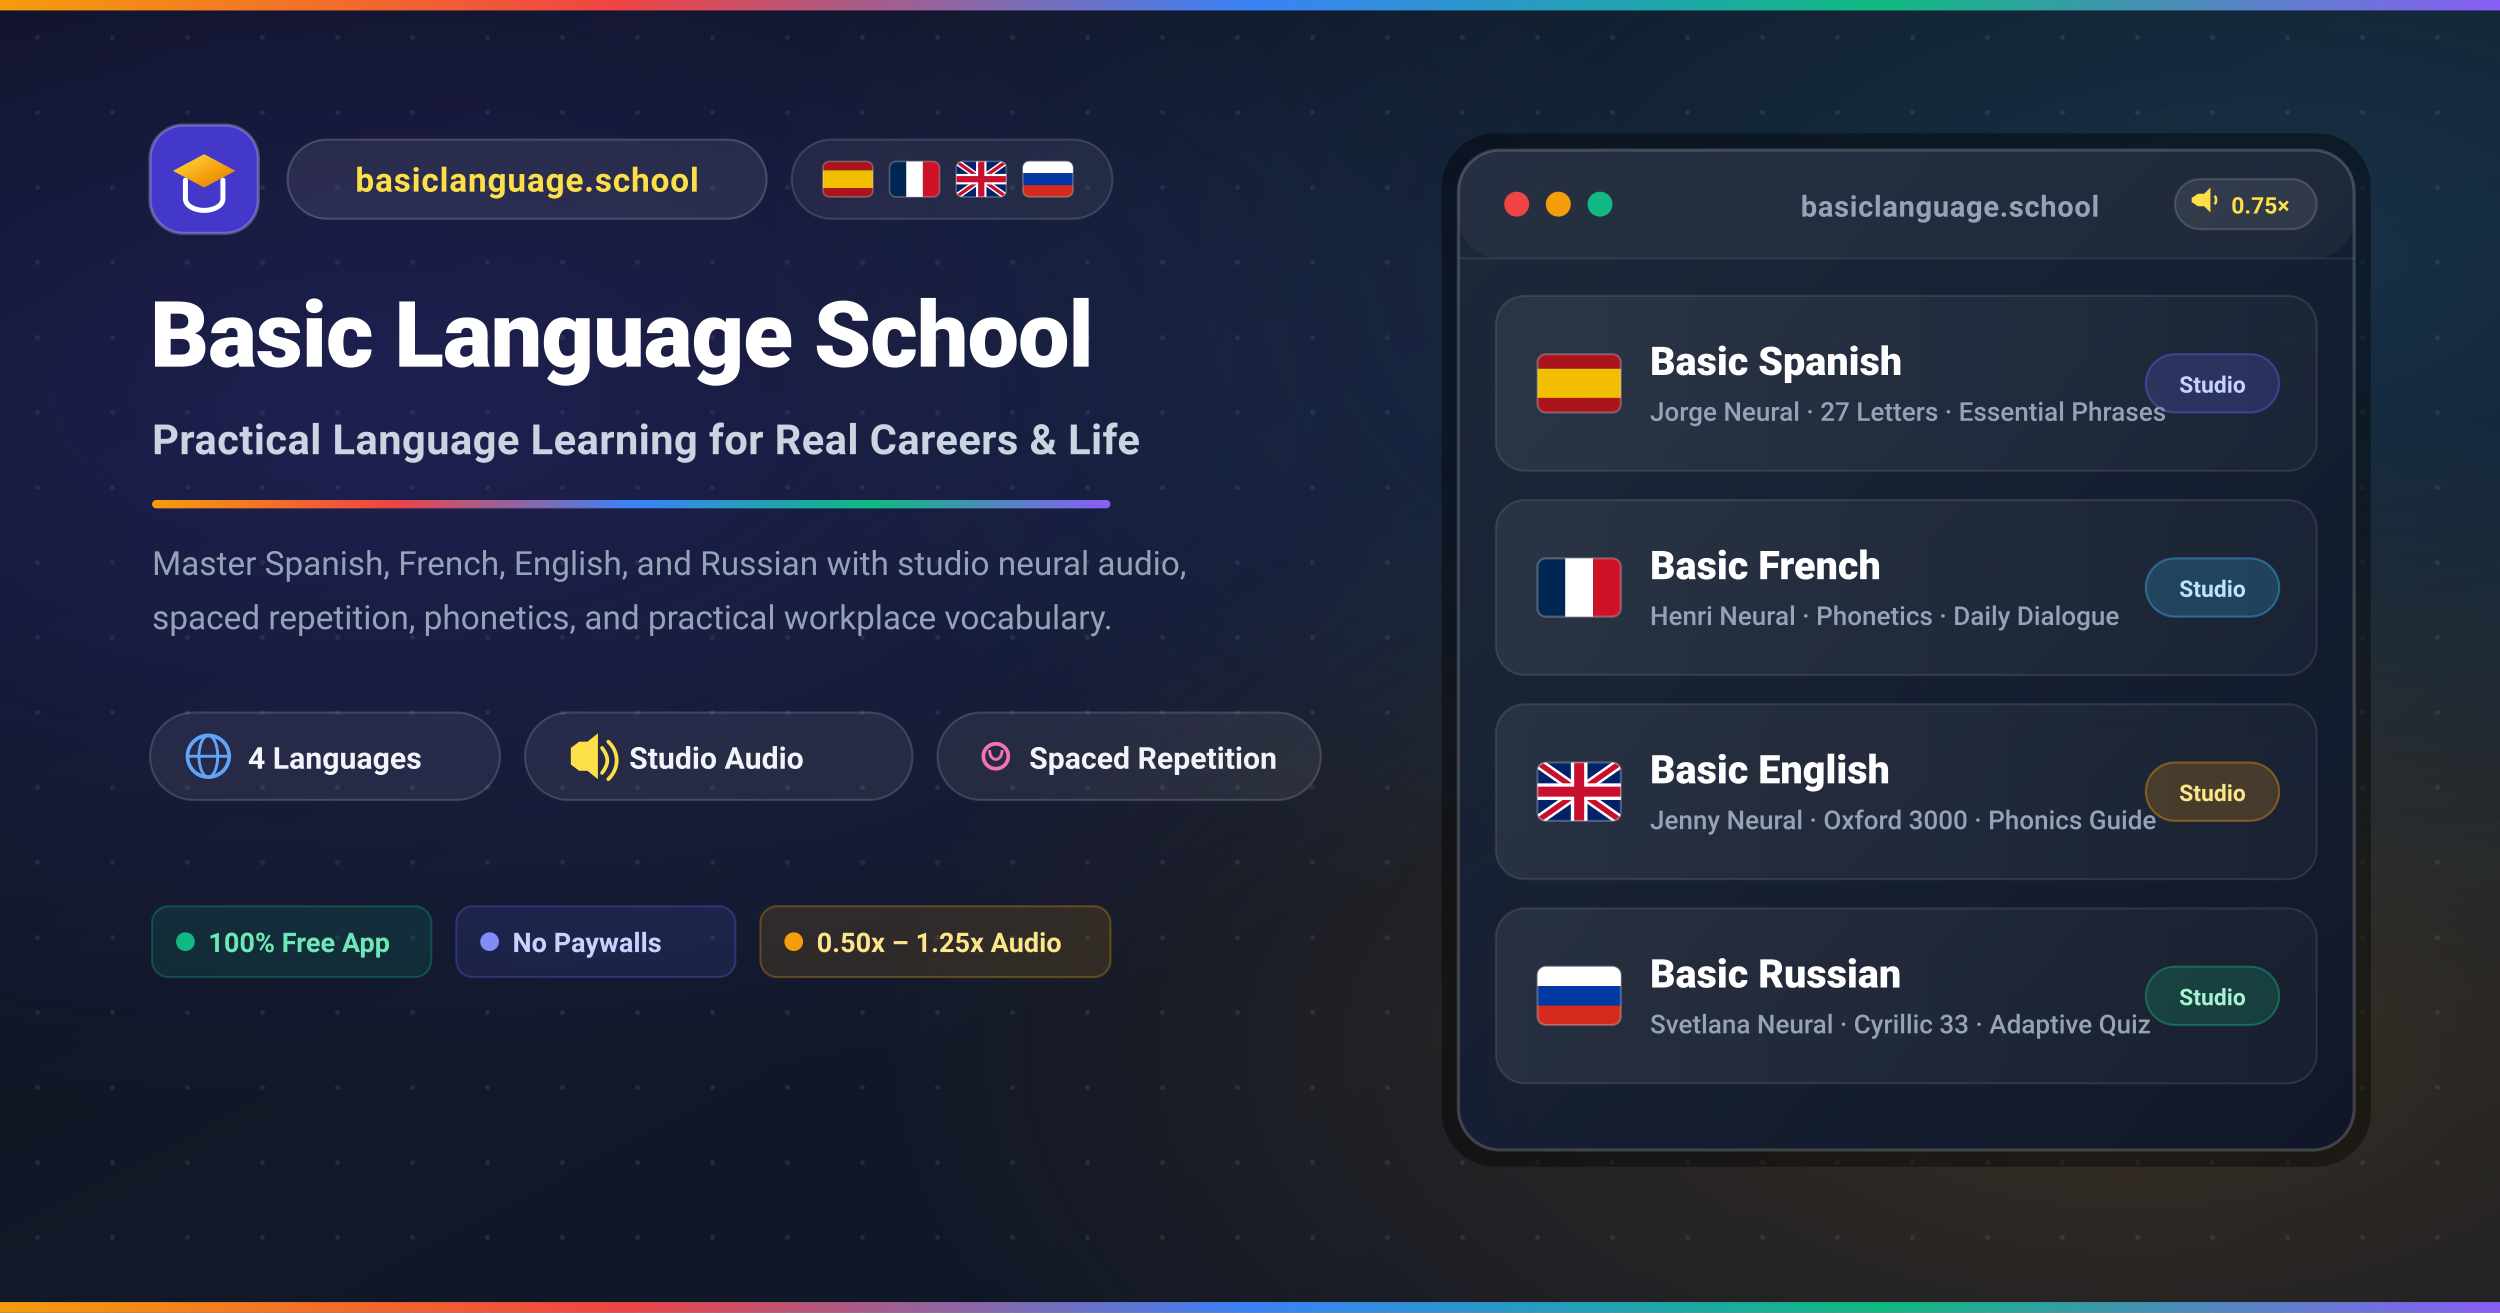
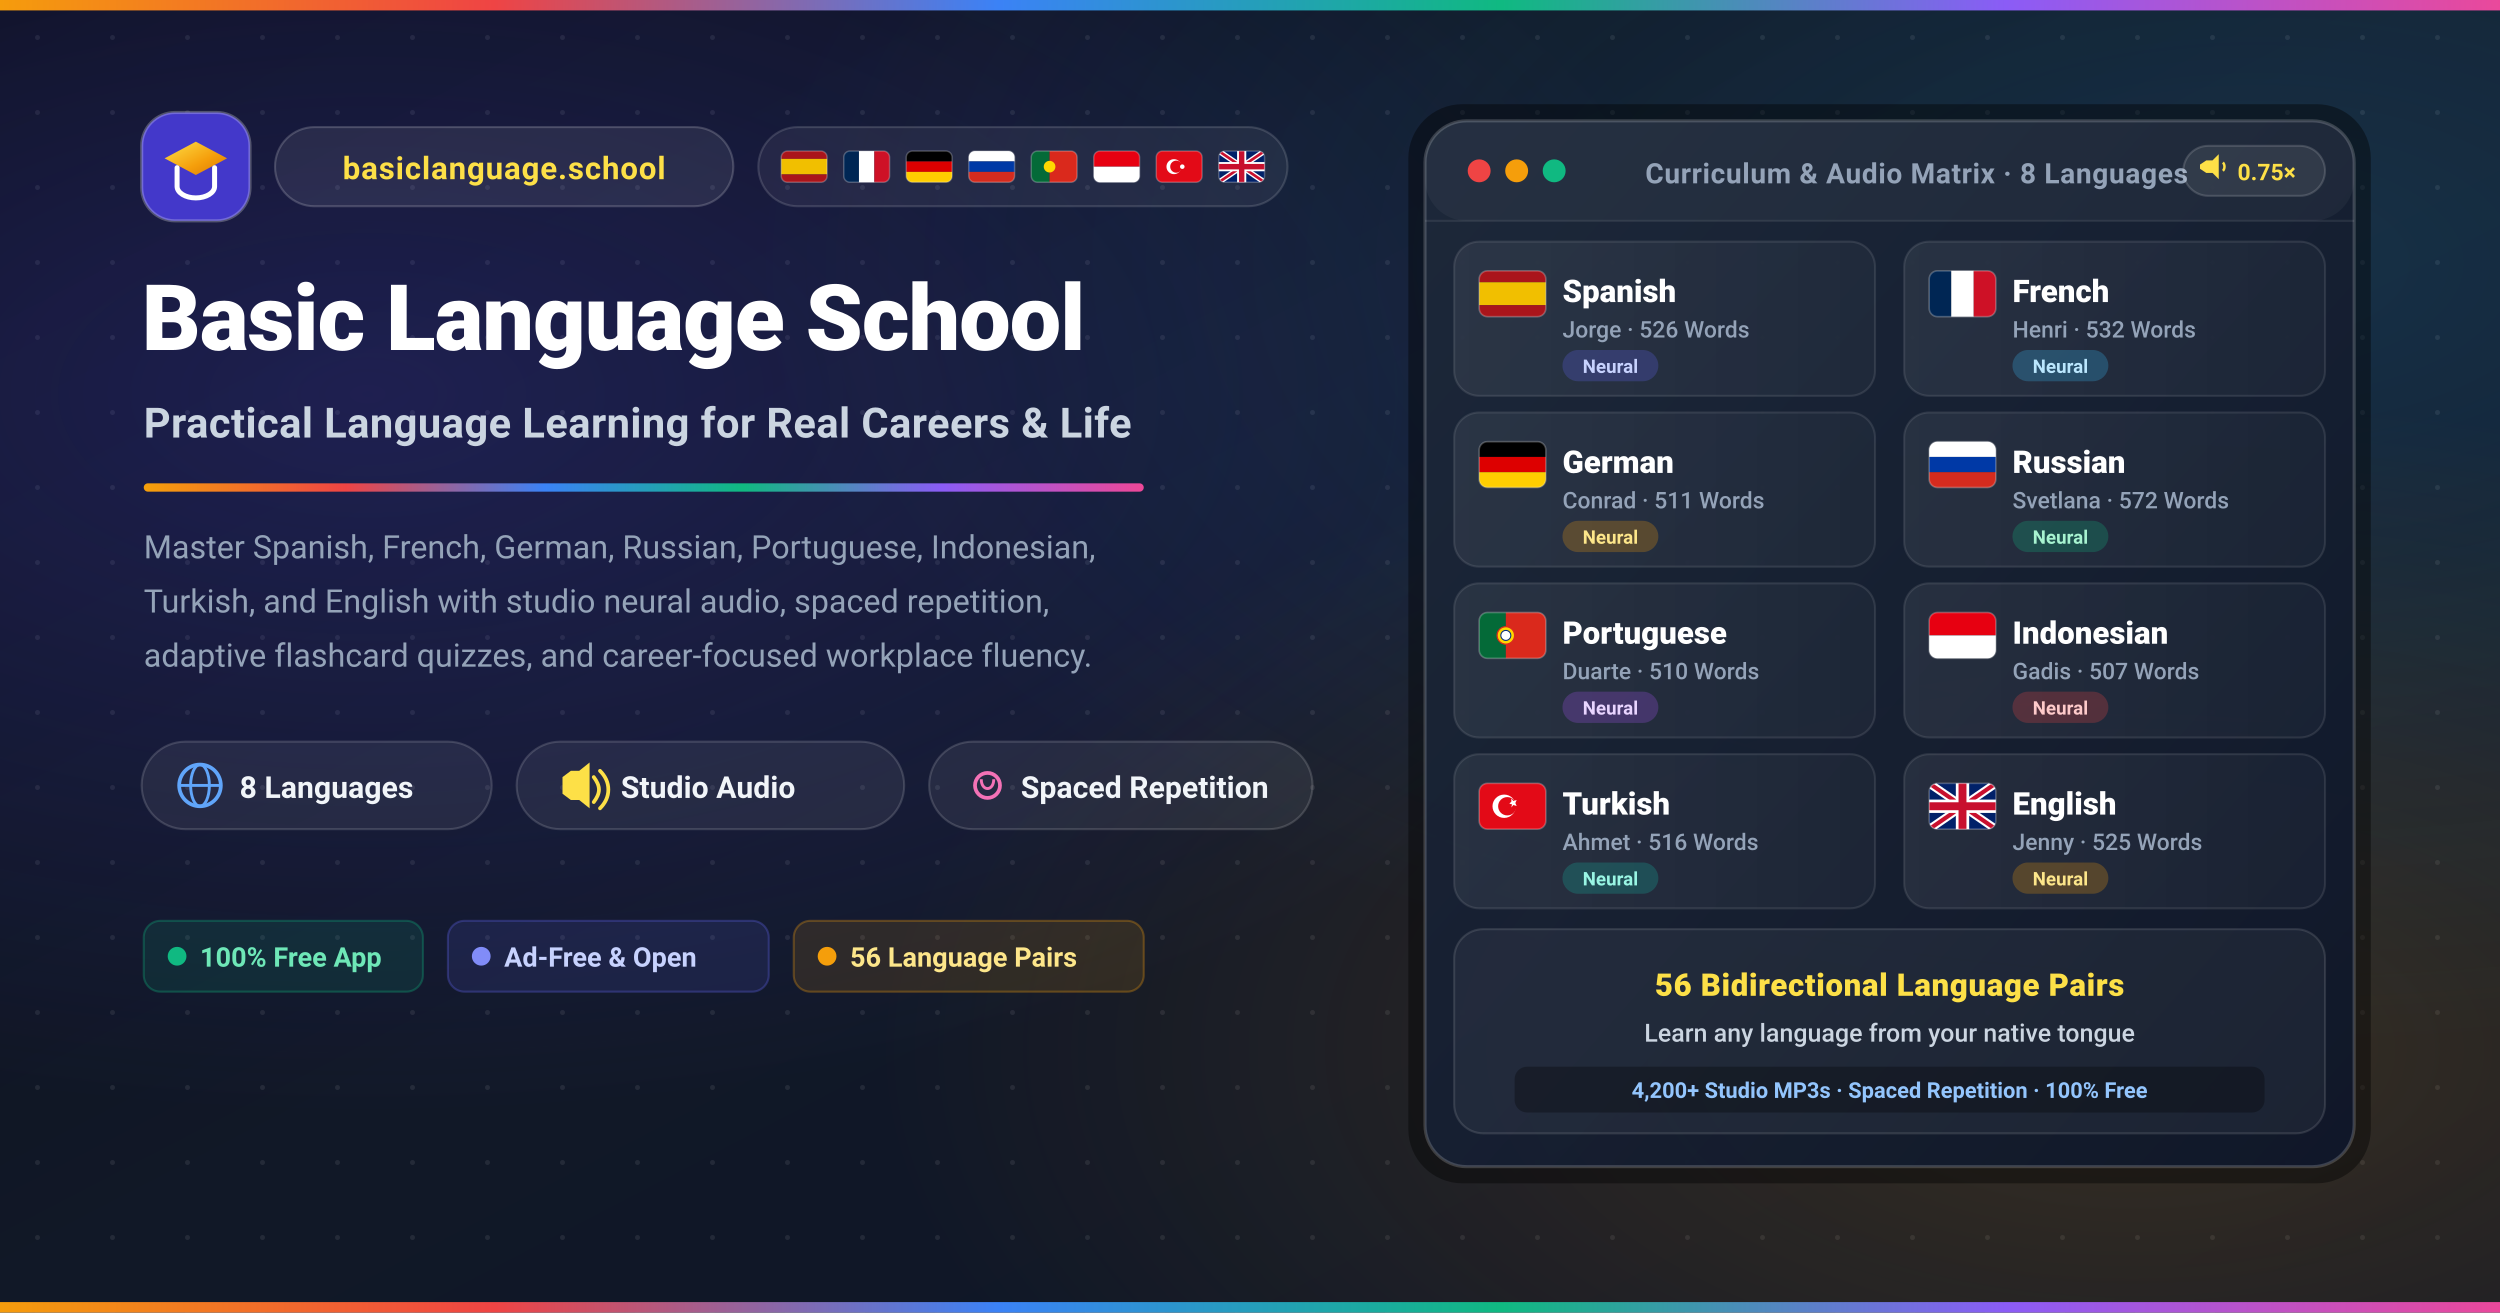
<svg xmlns="http://www.w3.org/2000/svg" width="1200" height="630" viewBox="0 0 1200 630">
  <defs>
    <linearGradient id="bgGrad" x1="0%" y1="0%" x2="100%" y2="100%">
      <stop offset="0%" style="stop-color:#0b0f19" />
      <stop offset="50%" style="stop-color:#111827" />
      <stop offset="100%" style="stop-color:#0d1527" />
    </linearGradient>
    <radialGradient id="indigoAmbient" cx="15%" cy="30%" r="55%">
      <stop offset="0%" style="stop-color:#4f46e5;stop-opacity:0.25" />
      <stop offset="100%" style="stop-color:#4f46e5;stop-opacity:0" />
    </radialGradient>
    <radialGradient id="amberAmbient" cx="85%" cy="80%" r="50%">
      <stop offset="0%" style="stop-color:#f59e0b;stop-opacity:0.18" />
      <stop offset="100%" style="stop-color:#f59e0b;stop-opacity:0" />
    </radialGradient>
    <radialGradient id="blueCardAmbient" cx="90%" cy="20%" r="60%">
      <stop offset="0%" style="stop-color:#38bdf8;stop-opacity:0.15" />
      <stop offset="100%" style="stop-color:#38bdf8;stop-opacity:0" />
    </radialGradient>
    <linearGradient id="spectrum" x1="0%" y1="0%" x2="100%" y2="0%">
      <stop offset="0%" style="stop-color:#f59e0b" />
-       <stop offset="25%" style="stop-color:#ef4444" />
-       <stop offset="50%" style="stop-color:#3b82f6" />
-       <stop offset="75%" style="stop-color:#10b981" />
-       <stop offset="100%" style="stop-color:#8b5cf6" />
+       <stop offset="20%" style="stop-color:#ef4444" />
+       <stop offset="40%" style="stop-color:#3b82f6" />
+       <stop offset="60%" style="stop-color:#10b981" />
+       <stop offset="80%" style="stop-color:#8b5cf6" />
+       <stop offset="100%" style="stop-color:#ec4899" />
    </linearGradient>
    <linearGradient id="goldGrad" x1="0%" y1="0%" x2="100%" y2="100%">
      <stop offset="0%" style="stop-color:#fde047" />
      <stop offset="60%" style="stop-color:#f59e0b" />
      <stop offset="100%" style="stop-color:#d97706" />
    </linearGradient>
    <linearGradient id="glassWindow" x1="0%" y1="0%" x2="100%" y2="100%">
      <stop offset="0%" style="stop-color:#1e293b;stop-opacity:0.92" />
      <stop offset="100%" style="stop-color:#0f172a;stop-opacity:0.94" />
    </linearGradient>
    <linearGradient id="rowGlass" x1="0%" y1="0%" x2="100%" y2="0%">
      <stop offset="0%" style="stop-color:#ffffff;stop-opacity:0.07" />
      <stop offset="100%" style="stop-color:#ffffff;stop-opacity:0.03" />
    </linearGradient>
    <pattern id="dotGrid" width="36" height="36" patternUnits="userSpaceOnUse">
      <circle cx="18" cy="18" r="1.2" fill="#ffffff" fill-opacity="0.08" />
    </pattern>
    <g id="flag-es">
      <clipPath id="es-clip">
-         <rect width="40" height="28" rx="4" />
+         <rect width="32" height="22" rx="4" />
      </clipPath>
      <g clip-path="url(#es-clip)">
-         <rect width="40" height="7" fill="#aa151b" />
-         <rect y="7" width="40" height="14" fill="#f1bf00" />
-         <rect y="21" width="40" height="7" fill="#aa151b" />
-       </g>
-       <rect width="40" height="28" rx="4" fill="none" stroke="rgba(255,255,255,0.25)" stroke-width="1" />
+         <rect width="32" height="5.5" fill="#aa151b" />
+         <rect y="5.5" width="32" height="11" fill="#f1bf00" />
+         <rect y="16.5" width="32" height="5.5" fill="#aa151b" />
+       </g>
+       <rect width="32" height="22" rx="4" fill="none" stroke="rgba(255,255,255,0.25)" stroke-width="0.8" />
    </g>
    <g id="flag-fr">
      <clipPath id="fr-clip">
-         <rect width="40" height="28" rx="4" />
+         <rect width="32" height="22" rx="4" />
      </clipPath>
      <g clip-path="url(#fr-clip)">
-         <rect width="13.3" height="28" fill="#002654" />
-         <rect x="13.3" width="13.4" height="28" fill="#ffffff" />
-         <rect x="26.7" width="13.3" height="28" fill="#ce1126" />
-       </g>
-       <rect width="40" height="28" rx="4" fill="none" stroke="rgba(255,255,255,0.25)" stroke-width="1" />
+         <rect width="10.6" height="22" fill="#002654" />
+         <rect x="10.6" width="10.8" height="22" fill="#ffffff" />
+         <rect x="21.4" width="10.6" height="22" fill="#ce1126" />
+       </g>
+       <rect width="32" height="22" rx="4" fill="none" stroke="rgba(255,255,255,0.25)" stroke-width="0.8" />
+     </g>
+     <g id="flag-de">
+       <clipPath id="de-clip">
+         <rect width="32" height="22" rx="4" />
+       </clipPath>
+       <g clip-path="url(#de-clip)">
+         <rect width="32" height="7.33" fill="#000000" />
+         <rect y="7.33" width="32" height="7.34" fill="#dd0000" />
+         <rect y="14.67" width="32" height="7.33" fill="#ffce00" />
+       </g>
+       <rect width="32" height="22" rx="4" fill="none" stroke="rgba(255,255,255,0.25)" stroke-width="0.8" />
+     </g>
+     <g id="flag-ru">
+       <clipPath id="ru-clip">
+         <rect width="32" height="22" rx="4" />
+       </clipPath>
+       <g clip-path="url(#ru-clip)">
+         <rect width="32" height="7.33" fill="#ffffff" />
+         <rect y="7.33" width="32" height="7.34" fill="#0039a6" />
+         <rect y="14.67" width="32" height="7.33" fill="#d52b1e" />
+       </g>
+       <rect width="32" height="22" rx="4" fill="none" stroke="rgba(255,255,255,0.25)" stroke-width="0.8" />
+     </g>
+     <g id="flag-pt">
+       <clipPath id="pt-clip">
+         <rect width="32" height="22" rx="4" />
+       </clipPath>
+       <g clip-path="url(#pt-clip)">
+         <rect width="12.8" height="22" fill="#046a38" />
+         <rect x="12.8" width="19.2" height="22" fill="#da291c" />
+         <circle cx="12.8" cy="11" r="4.2" fill="#ffd700" stroke="#da291c" stroke-width="0.6" />
+         <circle cx="12.8" cy="11" r="2.4" fill="#ffffff" stroke="#002b7f" stroke-width="0.5" />
+       </g>
+       <rect width="32" height="22" rx="4" fill="none" stroke="rgba(255,255,255,0.25)" stroke-width="0.8" />
+     </g>
+     <g id="flag-id">
+       <clipPath id="id-clip">
+         <rect width="32" height="22" rx="4" />
+       </clipPath>
+       <g clip-path="url(#id-clip)">
+         <rect width="32" height="11" fill="#e70011" />
+         <rect y="11" width="32" height="11" fill="#ffffff" />
+       </g>
+       <rect width="32" height="22" rx="4" fill="none" stroke="rgba(255,255,255,0.25)" stroke-width="0.8" />
+     </g>
+     <g id="flag-tr">
+       <clipPath id="tr-clip">
+         <rect width="32" height="22" rx="4" />
+       </clipPath>
+       <g clip-path="url(#tr-clip)">
+         <rect width="32" height="22" fill="#e30a17" />
+         <circle cx="12" cy="11" r="5.6" fill="#ffffff" />
+         <circle cx="13.5" cy="11" r="4.4" fill="#e30a17" />
+         <polygon points="17,11 19,11.6 18.2,9.8 19,8 17,8.6 15.8,7 15.8,9 14.6,10.2 16.2,10.6 15.8,12.5" fill="#ffffff" transform="scale(0.8) translate(3.5, 2)" />
+       </g>
+       <rect width="32" height="22" rx="4" fill="none" stroke="rgba(255,255,255,0.25)" stroke-width="0.8" />
    </g>
    <g id="flag-en">
      <clipPath id="en-clip">
-         <rect width="40" height="28" rx="4" />
+         <rect width="32" height="22" rx="4" />
      </clipPath>
      <g clip-path="url(#en-clip)">
-         <rect width="40" height="28" fill="#012169" />
-         <path d="M0,0 L40,28 M40,0 L0,28" stroke="#ffffff" stroke-width="5" />
-         <path d="M0,0 L40,28 M40,0 L0,28" stroke="#c8102e" stroke-width="2.6" />
-         <path d="M20,0 v28 M0,14 h40" stroke="#ffffff" stroke-width="8" />
-         <path d="M20,0 v28 M0,14 h40" stroke="#c8102e" stroke-width="4.8" />
-       </g>
-       <rect width="40" height="28" rx="4" fill="none" stroke="rgba(255,255,255,0.25)" stroke-width="1" />
-     </g>
-     <g id="flag-ru">
-       <clipPath id="ru-clip">
-         <rect width="40" height="28" rx="4" />
-       </clipPath>
-       <g clip-path="url(#ru-clip)">
-         <rect width="40" height="9.3" fill="#ffffff" />
-         <rect y="9.3" width="40" height="9.4" fill="#0039a6" />
-         <rect y="18.7" width="40" height="9.3" fill="#d52b1e" />
-       </g>
-       <rect width="40" height="28" rx="4" fill="none" stroke="rgba(255,255,255,0.25)" stroke-width="1" />
+         <rect width="32" height="22" fill="#012169" />
+         <path d="M0,0 L32,22 M32,0 L0,22" stroke="#ffffff" stroke-width="4" />
+         <path d="M0,0 L32,22 M32,0 L0,22" stroke="#c8102e" stroke-width="2" />
+         <path d="M16,0 v22 M0,11 h32" stroke="#ffffff" stroke-width="6.4" />
+         <path d="M16,0 v22 M0,11 h32" stroke="#c8102e" stroke-width="3.8" />
+       </g>
+       <rect width="32" height="22" rx="4" fill="none" stroke="rgba(255,255,255,0.25)" stroke-width="0.8" />
    </g>
    <g id="mini-flag-es">
      <clipPath id="m-es-clip">
-         <rect width="24" height="17" rx="3" />
+         <rect width="22" height="15" rx="3" />
      </clipPath>
      <g clip-path="url(#m-es-clip)">
-         <rect width="24" height="4.25" fill="#aa151b" />
-         <rect y="4.25" width="24" height="8.5" fill="#f1bf00" />
-         <rect y="12.75" width="24" height="4.25" fill="#aa151b" />
-       </g>
-       <rect width="24" height="17" rx="3" fill="none" stroke="rgba(255,255,255,0.25)" stroke-width="0.8" />
+         <rect width="22" height="3.75" fill="#aa151b" />
+         <rect y="3.75" width="22" height="7.5" fill="#f1bf00" />
+         <rect y="11.25" width="22" height="3.75" fill="#aa151b" />
+       </g>
+       <rect width="22" height="15" rx="3" fill="none" stroke="rgba(255,255,255,0.25)" stroke-width="0.7" />
    </g>
    <g id="mini-flag-fr">
      <clipPath id="m-fr-clip">
-         <rect width="24" height="17" rx="3" />
+         <rect width="22" height="15" rx="3" />
      </clipPath>
      <g clip-path="url(#m-fr-clip)">
-         <rect width="8" height="17" fill="#002654" />
-         <rect x="8" width="8" height="17" fill="#ffffff" />
-         <rect x="16" width="8" height="17" fill="#ce1126" />
-       </g>
-       <rect width="24" height="17" rx="3" fill="none" stroke="rgba(255,255,255,0.25)" stroke-width="0.8" />
+         <rect width="7.3" height="15" fill="#002654" />
+         <rect x="7.3" width="7.4" height="15" fill="#ffffff" />
+         <rect x="14.7" width="7.3" height="15" fill="#ce1126" />
+       </g>
+       <rect width="22" height="15" rx="3" fill="none" stroke="rgba(255,255,255,0.25)" stroke-width="0.7" />
+     </g>
+     <g id="mini-flag-de">
+       <clipPath id="m-de-clip">
+         <rect width="22" height="15" rx="3" />
+       </clipPath>
+       <g clip-path="url(#m-de-clip)">
+         <rect width="22" height="5" fill="#000000" />
+         <rect y="5" width="22" height="5" fill="#dd0000" />
+         <rect y="10" width="22" height="5" fill="#ffce00" />
+       </g>
+       <rect width="22" height="15" rx="3" fill="none" stroke="rgba(255,255,255,0.25)" stroke-width="0.7" />
+     </g>
+     <g id="mini-flag-ru">
+       <clipPath id="m-ru-clip">
+         <rect width="22" height="15" rx="3" />
+       </clipPath>
+       <g clip-path="url(#m-ru-clip)">
+         <rect width="22" height="5" fill="#ffffff" />
+         <rect y="5" width="22" height="5" fill="#0039a6" />
+         <rect y="10" width="22" height="5" fill="#d52b1e" />
+       </g>
+       <rect width="22" height="15" rx="3" fill="none" stroke="rgba(255,255,255,0.25)" stroke-width="0.7" />
+     </g>
+     <g id="mini-flag-pt">
+       <clipPath id="m-pt-clip">
+         <rect width="22" height="15" rx="3" />
+       </clipPath>
+       <g clip-path="url(#m-pt-clip)">
+         <rect width="8.8" height="15" fill="#046a38" />
+         <rect x="8.8" width="13.2" height="15" fill="#da291c" />
+         <circle cx="8.8" cy="7.5" r="2.8" fill="#ffd700" />
+       </g>
+       <rect width="22" height="15" rx="3" fill="none" stroke="rgba(255,255,255,0.25)" stroke-width="0.7" />
+     </g>
+     <g id="mini-flag-id">
+       <clipPath id="m-id-clip">
+         <rect width="22" height="15" rx="3" />
+       </clipPath>
+       <g clip-path="url(#m-id-clip)">
+         <rect width="22" height="7.5" fill="#e70011" />
+         <rect y="7.5" width="22" height="7.5" fill="#ffffff" />
+       </g>
+       <rect width="22" height="15" rx="3" fill="none" stroke="rgba(255,255,255,0.25)" stroke-width="0.7" />
+     </g>
+     <g id="mini-flag-tr">
+       <clipPath id="m-tr-clip">
+         <rect width="22" height="15" rx="3" />
+       </clipPath>
+       <g clip-path="url(#m-tr-clip)">
+         <rect width="22" height="15" fill="#e30a17" />
+         <circle cx="8.5" cy="7.5" r="3.6" fill="#ffffff" />
+         <circle cx="9.6" cy="7.5" r="2.9" fill="#e30a17" />
+         <circle cx="12.5" cy="7.5" r="1.1" fill="#ffffff" />
+       </g>
+       <rect width="22" height="15" rx="3" fill="none" stroke="rgba(255,255,255,0.25)" stroke-width="0.7" />
    </g>
    <g id="mini-flag-en">
      <clipPath id="m-en-clip">
-         <rect width="24" height="17" rx="3" />
+         <rect width="22" height="15" rx="3" />
      </clipPath>
      <g clip-path="url(#m-en-clip)">
-         <rect width="24" height="17" fill="#012169" />
-         <path d="M0,0 L24,17 M24,0 L0,17" stroke="#ffffff" stroke-width="3" />
-         <path d="M0,0 L24,17 M24,0 L0,17" stroke="#c8102e" stroke-width="1.6" />
-         <path d="M12,0 v17 M0,8.5 h24" stroke="#ffffff" stroke-width="5" />
-         <path d="M12,0 v17 M0,8.5 h24" stroke="#c8102e" stroke-width="3" />
-       </g>
-       <rect width="24" height="17" rx="3" fill="none" stroke="rgba(255,255,255,0.25)" stroke-width="0.8" />
-     </g>
-     <g id="mini-flag-ru">
-       <clipPath id="m-ru-clip">
-         <rect width="24" height="17" rx="3" />
-       </clipPath>
-       <g clip-path="url(#m-ru-clip)">
-         <rect width="24" height="5.6" fill="#ffffff" />
-         <rect y="5.6" width="24" height="5.8" fill="#0039a6" />
-         <rect y="11.4" width="24" height="5.6" fill="#d52b1e" />
-       </g>
-       <rect width="24" height="17" rx="3" fill="none" stroke="rgba(255,255,255,0.25)" stroke-width="0.8" />
+         <rect width="22" height="15" fill="#012169" />
+         <path d="M0,0 L22,15 M22,0 L0,15" stroke="#ffffff" stroke-width="2.6" />
+         <path d="M0,0 L22,15 M22,0 L0,15" stroke="#c8102e" stroke-width="1.3" />
+         <path d="M11,0 v15 M0,7.5 h22" stroke="#ffffff" stroke-width="4.4" />
+         <path d="M11,0 v15 M0,7.5 h22" stroke="#c8102e" stroke-width="2.6" />
+       </g>
+       <rect width="22" height="15" rx="3" fill="none" stroke="rgba(255,255,255,0.25)" stroke-width="0.7" />
    </g>
  </defs>
  <rect width="1200" height="630" fill="url(#bgGrad)" />
  <rect width="1200" height="630" fill="url(#dotGrid)" />
  <rect width="1200" height="630" fill="url(#indigoAmbient)" />
  <rect width="1200" height="630" fill="url(#amberAmbient)" />
  <rect width="1200" height="630" fill="url(#blueCardAmbient)" />
  <rect x="0" y="0" width="1200" height="5" fill="url(#spectrum)" />
  <rect x="0" y="625" width="1200" height="5" fill="url(#spectrum)" />
-   <g transform="translate(72, 60)">
+   <g transform="translate(68, 54)">
    <g>
      <rect x="0" y="0" width="52" height="52" rx="16" fill="#4338ca" stroke="rgba(255,255,255,0.25)" stroke-width="1.5" />
      <path d="M26 14 L11 22 L26 30 L41 22 Z" fill="url(#goldGrad)" />
      <path d="M17 26.5 V35.5 C17 38.5 21 41 26 41 C31 41 35 38.5 35 35.5 V26.5" stroke="#ffffff" stroke-width="2.4" fill="none" stroke-linecap="round" />
      <path d="M41 23 V33" stroke="url(#goldGrad)" stroke-width="2.4" stroke-linecap="round" />
    </g>
-     <rect x="66" y="7" width="230" height="38" rx="19" fill="rgba(255,255,255,0.08)" stroke="rgba(255,255,255,0.18)" stroke-width="1" />
-     <text x="181" y="32" font-family="-apple-system, BlinkMacSystemFont, 'Segoe UI', Roboto, sans-serif" font-size="16" font-weight="700" fill="#fde047" text-anchor="middle" letter-spacing="0.4">basiclanguage.school</text>
-     <g transform="translate(308, 7)">
-       <rect x="0" y="0" width="154" height="38" rx="19" fill="rgba(255,255,255,0.06)" stroke="rgba(255,255,255,0.14)" stroke-width="1" />
-       <use href="#mini-flag-es" x="15" y="10.5" />
-       <use href="#mini-flag-fr" x="47" y="10.5" />
-       <use href="#mini-flag-en" x="79" y="10.5" />
-       <use href="#mini-flag-ru" x="111" y="10.5" />
+     <rect x="64" y="7" width="220" height="38" rx="19" fill="rgba(255,255,255,0.08)" stroke="rgba(255,255,255,0.18)" stroke-width="1" />
+     <text x="174" y="32" font-family="-apple-system, BlinkMacSystemFont, 'Segoe UI', Roboto, sans-serif" font-size="15" font-weight="700" fill="#fde047" text-anchor="middle" letter-spacing="0.4">basiclanguage.school</text>
+     <g transform="translate(296, 7)">
+       <rect x="0" y="0" width="254" height="38" rx="19" fill="rgba(255,255,255,0.06)" stroke="rgba(255,255,255,0.14)" stroke-width="1" />
+       <use href="#mini-flag-es" x="11" y="11.5" />
+       <use href="#mini-flag-fr" x="41" y="11.5" />
+       <use href="#mini-flag-de" x="71" y="11.5" />
+       <use href="#mini-flag-ru" x="101" y="11.5" />
+       <use href="#mini-flag-pt" x="131" y="11.5" />
+       <use href="#mini-flag-id" x="161" y="11.5" />
+       <use href="#mini-flag-tr" x="191" y="11.5" />
+       <use href="#mini-flag-en" x="221" y="11.5" />
    </g>
  </g>
-   <text x="72" y="176" font-family="-apple-system, BlinkMacSystemFont, 'Segoe UI', Roboto, 'Helvetica Neue', sans-serif" font-size="44" font-weight="900" fill="#ffffff" letter-spacing="-0.5">
+   <text x="68" y="168" font-family="-apple-system, BlinkMacSystemFont, 'Segoe UI', Roboto, 'Helvetica Neue', sans-serif" font-size="44" font-weight="900" fill="#ffffff" letter-spacing="-0.5">
    Basic Language School
  </text>
-   <text x="73" y="218" font-family="-apple-system, BlinkMacSystemFont, 'Segoe UI', Roboto, sans-serif" font-size="20" font-weight="600" fill="#cbd5e1" letter-spacing="0.2">
+   <text x="69" y="210" font-family="-apple-system, BlinkMacSystemFont, 'Segoe UI', Roboto, sans-serif" font-size="20" font-weight="600" fill="#cbd5e1" letter-spacing="0.2">
    Practical Language Learning for Real Careers &amp; Life
  </text>
-   <rect x="73" y="240" width="460" height="4" rx="2" fill="url(#spectrum)" />
-   <text x="73" y="276" font-family="-apple-system, BlinkMacSystemFont, 'Segoe UI', Roboto, sans-serif" font-size="16" fill="#94a3b8" font-weight="400">
-     Master Spanish, French, English, and Russian with studio neural audio,
+   <rect x="69" y="232" width="480" height="4" rx="2" fill="url(#spectrum)" />
+   <text x="69" y="268" font-family="-apple-system, BlinkMacSystemFont, 'Segoe UI', Roboto, sans-serif" font-size="15.5" fill="#94a3b8" font-weight="400">
+     Master Spanish, French, German, Russian, Portuguese, Indonesian,
  </text>
-   <text x="73" y="302" font-family="-apple-system, BlinkMacSystemFont, 'Segoe UI', Roboto, sans-serif" font-size="16" fill="#94a3b8" font-weight="400">
-     spaced repetition, phonetics, and practical workplace vocabulary.
+   <text x="69" y="294" font-family="-apple-system, BlinkMacSystemFont, 'Segoe UI', Roboto, sans-serif" font-size="15.5" fill="#94a3b8" font-weight="400">
+     Turkish, and English with studio neural audio, spaced repetition,
  </text>
-   <g transform="translate(72, 342)">
+   <text x="69" y="320" font-family="-apple-system, BlinkMacSystemFont, 'Segoe UI', Roboto, sans-serif" font-size="15.5" fill="#94a3b8" font-weight="400">
+     adaptive flashcard quizzes, and career-focused workplace fluency.
+   </text>
+   <g transform="translate(68, 356)">
    <g transform="translate(0, 0)">
      <rect width="168" height="42" rx="21" fill="rgba(255,255,255,0.07)" stroke="rgba(255,255,255,0.15)" stroke-width="1" />
      <circle cx="28" cy="21" r="10" fill="none" stroke="#60a5fa" stroke-width="1.8" />
      <ellipse cx="28" cy="21" rx="4.5" ry="10" fill="none" stroke="#60a5fa" stroke-width="1.4" />
      <line x1="18" y1="21" x2="38" y2="21" stroke="#60a5fa" stroke-width="1.4" />
-       <text x="47" y="27" font-family="-apple-system, BlinkMacSystemFont, 'Segoe UI', Roboto, sans-serif" font-size="14.5" font-weight="600" fill="#f1f5f9">4 Languages</text>
+       <text x="47" y="27" font-family="-apple-system, BlinkMacSystemFont, 'Segoe UI', Roboto, sans-serif" font-size="14.5" font-weight="700" fill="#f1f5f9">8 Languages</text>
    </g>
    <g transform="translate(180, 0)">
      <rect width="186" height="42" rx="21" fill="rgba(255,255,255,0.07)" stroke="rgba(255,255,255,0.15)" stroke-width="1" />
      <path d="M22 17 L26 14 L30 14 L35 10 V32 L30 28 L26 28 L22 25 Z" fill="#fde047" />
      <path d="M37 17 C38.5 19 39.5 21 39.5 23 C39.5 25 38.5 27 37 29" stroke="#fde047" stroke-width="1.8" fill="none" stroke-linecap="round" />
      <path d="M40 14 C42.5 16.5 44 19.5 44 23 C44 26.5 42.5 29.5 40 32" stroke="#fde047" stroke-width="1.8" fill="none" stroke-linecap="round" />
      <text x="50" y="27" font-family="-apple-system, BlinkMacSystemFont, 'Segoe UI', Roboto, sans-serif" font-size="14.5" font-weight="600" fill="#f1f5f9">Studio Audio</text>
    </g>
    <g transform="translate(378, 0)">
      <rect width="184" height="42" rx="21" fill="rgba(255,255,255,0.07)" stroke="rgba(255,255,255,0.15)" stroke-width="1" />
      <path d="M22 21 A6 6 0 1 1 34 21 A6 6 0 1 1 22 21" fill="none" stroke="#f472b6" stroke-width="1.8" />
      <path d="M25 18 C25 24 31 24 31 18" stroke="#f472b6" stroke-width="1.4" fill="none" />
      <text x="44" y="27" font-family="-apple-system, BlinkMacSystemFont, 'Segoe UI', Roboto, sans-serif" font-size="14.5" font-weight="600" fill="#f1f5f9">Spaced Repetition</text>
    </g>
  </g>
-   <g transform="translate(73, 435)">
+   <g transform="translate(69, 442)">
    <g transform="translate(0, 0)">
      <rect width="134" height="34" rx="8" fill="rgba(16, 185, 129, 0.12)" stroke="rgba(16, 185, 129, 0.3)" stroke-width="1" />
      <circle cx="16" cy="17" r="4.5" fill="#10b981" />
      <text x="27" y="22" font-family="-apple-system, BlinkMacSystemFont, 'Segoe UI', Roboto, sans-serif" font-size="13" font-weight="700" fill="#6ee7b7">100% Free App</text>
    </g>
    <g transform="translate(146, 0)">
-       <rect width="134" height="34" rx="8" fill="rgba(99, 102, 241, 0.12)" stroke="rgba(99, 102, 241, 0.3)" stroke-width="1" />
+       <rect width="154" height="34" rx="8" fill="rgba(99, 102, 241, 0.12)" stroke="rgba(99, 102, 241, 0.3)" stroke-width="1" />
      <circle cx="16" cy="17" r="4.5" fill="#818cf8" />
-       <text x="27" y="22" font-family="-apple-system, BlinkMacSystemFont, 'Segoe UI', Roboto, sans-serif" font-size="13" font-weight="700" fill="#c7d2fe">No Paywalls</text>
-     </g>
-     <g transform="translate(292, 0)">
+       <text x="27" y="22" font-family="-apple-system, BlinkMacSystemFont, 'Segoe UI', Roboto, sans-serif" font-size="13" font-weight="700" fill="#c7d2fe">Ad-Free &amp; Open</text>
+     </g>
+     <g transform="translate(312, 0)">
      <rect width="168" height="34" rx="8" fill="rgba(245, 158, 11, 0.12)" stroke="rgba(245, 158, 11, 0.3)" stroke-width="1" />
      <circle cx="16" cy="17" r="4.5" fill="#f59e0b" />
-       <text x="27" y="22" font-family="-apple-system, BlinkMacSystemFont, 'Segoe UI', Roboto, sans-serif" font-size="13" font-weight="700" fill="#fde68a">0.50x – 1.25x Audio</text>
+       <text x="27" y="22" font-family="-apple-system, BlinkMacSystemFont, 'Segoe UI', Roboto, sans-serif" font-size="13" font-weight="700" fill="#fde68a">56 Language Pairs</text>
    </g>
  </g>
-   <g transform="translate(700, 72)">
-     <rect x="-8" y="-8" width="446" height="496" rx="26" fill="rgba(0,0,0,0.4)" />
-     <rect x="0" y="0" width="430" height="480" rx="20" fill="url(#glassWindow)" stroke="rgba(255,255,255,0.18)" stroke-width="1.5" />
-     <rect x="0" y="0" width="430" height="52" rx="20" fill="rgba(255,255,255,0.04)" />
-     <line x1="0" y1="52" x2="430" y2="52" stroke="rgba(255,255,255,0.08)" stroke-width="1" />
-     <circle cx="28" cy="26" r="6" fill="#ef4444" />
-     <circle cx="48" cy="26" r="6" fill="#f59e0b" />
-     <circle cx="68" cy="26" r="6" fill="#10b981" />
-     <text x="236" y="32" font-family="-apple-system, BlinkMacSystemFont, 'Segoe UI', Roboto, sans-serif" font-size="14" font-weight="700" fill="#94a3b8" text-anchor="middle" letter-spacing="0.3">
-       basiclanguage.school
+   <g transform="translate(684, 58)">
+     <rect x="-8" y="-8" width="462" height="518" rx="26" fill="rgba(0,0,0,0.4)" />
+     <rect x="0" y="0" width="446" height="502" rx="20" fill="url(#glassWindow)" stroke="rgba(255,255,255,0.18)" stroke-width="1.5" />
+     <rect x="0" y="0" width="446" height="48" rx="20" fill="rgba(255,255,255,0.04)" />
+     <line x1="0" y1="48" x2="446" y2="48" stroke="rgba(255,255,255,0.08)" stroke-width="1" />
+     <circle cx="26" cy="24" r="5.5" fill="#ef4444" />
+     <circle cx="44" cy="24" r="5.5" fill="#f59e0b" />
+     <circle cx="62" cy="24" r="5.5" fill="#10b981" />
+     <text x="236" y="30" font-family="-apple-system, BlinkMacSystemFont, 'Segoe UI', Roboto, sans-serif" font-size="13.5" font-weight="700" fill="#94a3b8" text-anchor="middle" letter-spacing="0.3">
+       Curriculum &amp; Audio Matrix · 8 Languages
    </text>
-     <rect x="344" y="14" width="68" height="24" rx="12" fill="rgba(255,255,255,0.08)" stroke="rgba(255,255,255,0.15)" stroke-width="1" />
-     <path d="M352 23 L355 21 L358 21 L361 18 V30 L358 27 L355 27 L352 25 Z" fill="#fde047" />
-     <path d="M363 22 C364 23 364 25 363 26" stroke="#fde047" stroke-width="1.2" fill="none" />
-     <text x="385" y="30.5" font-family="-apple-system, BlinkMacSystemFont, 'Segoe UI', Roboto, sans-serif" font-size="11" font-weight="700" fill="#fde047" text-anchor="middle">0.75×</text>
-     <g transform="translate(18, 70)">
-       <rect width="394" height="84" rx="14" fill="url(#rowGlass)" stroke="rgba(255,255,255,0.1)" stroke-width="1" />
-       <use href="#flag-es" x="20" y="28" />
-       <text x="74" y="38" font-family="-apple-system, BlinkMacSystemFont, 'Segoe UI', Roboto, sans-serif" font-size="19" font-weight="800" fill="#ffffff">
-         Basic Spanish
+     <rect x="364" y="12" width="68" height="24" rx="12" fill="rgba(255,255,255,0.08)" stroke="rgba(255,255,255,0.15)" stroke-width="1" />
+     <path d="M372 21 L375 19 L378 19 L381 16 V28 L378 25 L375 25 L372 23 Z" fill="#fde047" />
+     <path d="M383 20 C384 21 384 23 383 24" stroke="#fde047" stroke-width="1.2" fill="none" />
+     <text x="404" y="28.5" font-family="-apple-system, BlinkMacSystemFont, 'Segoe UI', Roboto, sans-serif" font-size="11" font-weight="700" fill="#fde047" text-anchor="middle">0.75×</text>
+     <g transform="translate(14, 58)">
+       <rect width="202" height="74" rx="12" fill="url(#rowGlass)" stroke="rgba(255,255,255,0.1)" stroke-width="1" />
+       <use href="#flag-es" x="12" y="14" />
+       <text x="52" y="29" font-family="-apple-system, BlinkMacSystemFont, 'Segoe UI', Roboto, sans-serif" font-size="15" font-weight="800" fill="#ffffff">Spanish</text>
+       <text x="52" y="46" font-family="-apple-system, BlinkMacSystemFont, 'Segoe UI', Roboto, sans-serif" font-size="11" font-weight="500" fill="#94a3b8">Jorge · 526 Words</text>
+       <rect x="52" y="52" width="46" height="15" rx="7.5" fill="rgba(99, 102, 241, 0.25)" />
+       <text x="75" y="63" font-family="-apple-system, BlinkMacSystemFont, 'Segoe UI', Roboto, sans-serif" font-size="9" font-weight="700" fill="#c7d2fe" text-anchor="middle">Neural</text>
+     </g>
+     <g transform="translate(230, 58)">
+       <rect width="202" height="74" rx="12" fill="url(#rowGlass)" stroke="rgba(255,255,255,0.1)" stroke-width="1" />
+       <use href="#flag-fr" x="12" y="14" />
+       <text x="52" y="29" font-family="-apple-system, BlinkMacSystemFont, 'Segoe UI', Roboto, sans-serif" font-size="15" font-weight="800" fill="#ffffff">French</text>
+       <text x="52" y="46" font-family="-apple-system, BlinkMacSystemFont, 'Segoe UI', Roboto, sans-serif" font-size="11" font-weight="500" fill="#94a3b8">Henri · 532 Words</text>
+       <rect x="52" y="52" width="46" height="15" rx="7.5" fill="rgba(56, 189, 248, 0.25)" />
+       <text x="75" y="63" font-family="-apple-system, BlinkMacSystemFont, 'Segoe UI', Roboto, sans-serif" font-size="9" font-weight="700" fill="#bae6fd" text-anchor="middle">Neural</text>
+     </g>
+     <g transform="translate(14, 140)">
+       <rect width="202" height="74" rx="12" fill="url(#rowGlass)" stroke="rgba(255,255,255,0.1)" stroke-width="1" />
+       <use href="#flag-de" x="12" y="14" />
+       <text x="52" y="29" font-family="-apple-system, BlinkMacSystemFont, 'Segoe UI', Roboto, sans-serif" font-size="15" font-weight="800" fill="#ffffff">German</text>
+       <text x="52" y="46" font-family="-apple-system, BlinkMacSystemFont, 'Segoe UI', Roboto, sans-serif" font-size="11" font-weight="500" fill="#94a3b8">Conrad · 511 Words</text>
+       <rect x="52" y="52" width="46" height="15" rx="7.5" fill="rgba(245, 158, 11, 0.25)" />
+       <text x="75" y="63" font-family="-apple-system, BlinkMacSystemFont, 'Segoe UI', Roboto, sans-serif" font-size="9" font-weight="700" fill="#fde68a" text-anchor="middle">Neural</text>
+     </g>
+     <g transform="translate(230, 140)">
+       <rect width="202" height="74" rx="12" fill="url(#rowGlass)" stroke="rgba(255,255,255,0.1)" stroke-width="1" />
+       <use href="#flag-ru" x="12" y="14" />
+       <text x="52" y="29" font-family="-apple-system, BlinkMacSystemFont, 'Segoe UI', Roboto, sans-serif" font-size="15" font-weight="800" fill="#ffffff">Russian</text>
+       <text x="52" y="46" font-family="-apple-system, BlinkMacSystemFont, 'Segoe UI', Roboto, sans-serif" font-size="11" font-weight="500" fill="#94a3b8">Svetlana · 572 Words</text>
+       <rect x="52" y="52" width="46" height="15" rx="7.5" fill="rgba(16, 185, 129, 0.25)" />
+       <text x="75" y="63" font-family="-apple-system, BlinkMacSystemFont, 'Segoe UI', Roboto, sans-serif" font-size="9" font-weight="700" fill="#a7f3d0" text-anchor="middle">Neural</text>
+     </g>
+     <g transform="translate(14, 222)">
+       <rect width="202" height="74" rx="12" fill="url(#rowGlass)" stroke="rgba(255,255,255,0.1)" stroke-width="1" />
+       <use href="#flag-pt" x="12" y="14" />
+       <text x="52" y="29" font-family="-apple-system, BlinkMacSystemFont, 'Segoe UI', Roboto, sans-serif" font-size="15" font-weight="800" fill="#ffffff">Portuguese</text>
+       <text x="52" y="46" font-family="-apple-system, BlinkMacSystemFont, 'Segoe UI', Roboto, sans-serif" font-size="11" font-weight="500" fill="#94a3b8">Duarte · 510 Words</text>
+       <rect x="52" y="52" width="46" height="15" rx="7.5" fill="rgba(168, 85, 247, 0.25)" />
+       <text x="75" y="63" font-family="-apple-system, BlinkMacSystemFont, 'Segoe UI', Roboto, sans-serif" font-size="9" font-weight="700" fill="#e9d5ff" text-anchor="middle">Neural</text>
+     </g>
+     <g transform="translate(230, 222)">
+       <rect width="202" height="74" rx="12" fill="url(#rowGlass)" stroke="rgba(255,255,255,0.1)" stroke-width="1" />
+       <use href="#flag-id" x="12" y="14" />
+       <text x="52" y="29" font-family="-apple-system, BlinkMacSystemFont, 'Segoe UI', Roboto, sans-serif" font-size="15" font-weight="800" fill="#ffffff">Indonesian</text>
+       <text x="52" y="46" font-family="-apple-system, BlinkMacSystemFont, 'Segoe UI', Roboto, sans-serif" font-size="11" font-weight="500" fill="#94a3b8">Gadis · 507 Words</text>
+       <rect x="52" y="52" width="46" height="15" rx="7.5" fill="rgba(239, 68, 68, 0.25)" />
+       <text x="75" y="63" font-family="-apple-system, BlinkMacSystemFont, 'Segoe UI', Roboto, sans-serif" font-size="9" font-weight="700" fill="#fecaca" text-anchor="middle">Neural</text>
+     </g>
+     <g transform="translate(14, 304)">
+       <rect width="202" height="74" rx="12" fill="url(#rowGlass)" stroke="rgba(255,255,255,0.1)" stroke-width="1" />
+       <use href="#flag-tr" x="12" y="14" />
+       <text x="52" y="29" font-family="-apple-system, BlinkMacSystemFont, 'Segoe UI', Roboto, sans-serif" font-size="15" font-weight="800" fill="#ffffff">Turkish</text>
+       <text x="52" y="46" font-family="-apple-system, BlinkMacSystemFont, 'Segoe UI', Roboto, sans-serif" font-size="11" font-weight="500" fill="#94a3b8">Ahmet · 516 Words</text>
+       <rect x="52" y="52" width="46" height="15" rx="7.5" fill="rgba(20, 184, 166, 0.25)" />
+       <text x="75" y="63" font-family="-apple-system, BlinkMacSystemFont, 'Segoe UI', Roboto, sans-serif" font-size="9" font-weight="700" fill="#99f6e4" text-anchor="middle">Neural</text>
+     </g>
+     <g transform="translate(230, 304)">
+       <rect width="202" height="74" rx="12" fill="url(#rowGlass)" stroke="rgba(255,255,255,0.1)" stroke-width="1" />
+       <use href="#flag-en" x="12" y="14" />
+       <text x="52" y="29" font-family="-apple-system, BlinkMacSystemFont, 'Segoe UI', Roboto, sans-serif" font-size="15" font-weight="800" fill="#ffffff">English</text>
+       <text x="52" y="46" font-family="-apple-system, BlinkMacSystemFont, 'Segoe UI', Roboto, sans-serif" font-size="11" font-weight="500" fill="#94a3b8">Jenny · 525 Words</text>
+       <rect x="52" y="52" width="46" height="15" rx="7.5" fill="rgba(245, 158, 11, 0.25)" />
+       <text x="75" y="63" font-family="-apple-system, BlinkMacSystemFont, 'Segoe UI', Roboto, sans-serif" font-size="9" font-weight="700" fill="#fde68a" text-anchor="middle">Neural</text>
+     </g>
+     <g transform="translate(14, 388)">
+       <rect width="418" height="98" rx="14" fill="rgba(255,255,255,0.05)" stroke="rgba(255,255,255,0.12)" stroke-width="1" />
+       <text x="209" y="32" font-family="-apple-system, BlinkMacSystemFont, 'Segoe UI', Roboto, sans-serif" font-size="15" font-weight="800" fill="#fde047" text-anchor="middle" letter-spacing="0.3">
+         56 Bidirectional Language Pairs
      </text>
-       <text x="74" y="60" font-family="-apple-system, BlinkMacSystemFont, 'Segoe UI', Roboto, sans-serif" font-size="12.5" font-weight="500" fill="#94a3b8">
-         Jorge Neural · 27 Letters · Essential Phrases
+       <text x="209" y="54" font-family="-apple-system, BlinkMacSystemFont, 'Segoe UI', Roboto, sans-serif" font-size="12" font-weight="500" fill="#cbd5e1" text-anchor="middle">
+         Learn any language from your native tongue
      </text>
-       <rect x="312" y="28" width="64" height="28" rx="14" fill="rgba(99, 102, 241, 0.2)" stroke="rgba(99, 102, 241, 0.4)" stroke-width="1" />
-       <text x="344" y="46.5" font-family="-apple-system, BlinkMacSystemFont, 'Segoe UI', Roboto, sans-serif" font-size="11" font-weight="700" fill="#c7d2fe" text-anchor="middle">Studio</text>
-     </g>
-     <g transform="translate(18, 168)">
-       <rect width="394" height="84" rx="14" fill="url(#rowGlass)" stroke="rgba(255,255,255,0.1)" stroke-width="1" />
-       <use href="#flag-fr" x="20" y="28" />
-       <text x="74" y="38" font-family="-apple-system, BlinkMacSystemFont, 'Segoe UI', Roboto, sans-serif" font-size="19" font-weight="800" fill="#ffffff">
-         Basic French
-       </text>
-       <text x="74" y="60" font-family="-apple-system, BlinkMacSystemFont, 'Segoe UI', Roboto, sans-serif" font-size="12.5" font-weight="500" fill="#94a3b8">
-         Henri Neural · Phonetics · Daily Dialogue
-       </text>
-       <rect x="312" y="28" width="64" height="28" rx="14" fill="rgba(56, 189, 248, 0.2)" stroke="rgba(56, 189, 248, 0.4)" stroke-width="1" />
-       <text x="344" y="46.5" font-family="-apple-system, BlinkMacSystemFont, 'Segoe UI', Roboto, sans-serif" font-size="11" font-weight="700" fill="#bae6fd" text-anchor="middle">Studio</text>
-     </g>
-     <g transform="translate(18, 266)">
-       <rect width="394" height="84" rx="14" fill="url(#rowGlass)" stroke="rgba(255,255,255,0.1)" stroke-width="1" />
-       <use href="#flag-en" x="20" y="28" />
-       <text x="74" y="38" font-family="-apple-system, BlinkMacSystemFont, 'Segoe UI', Roboto, sans-serif" font-size="19" font-weight="800" fill="#ffffff">
-         Basic English
-       </text>
-       <text x="74" y="60" font-family="-apple-system, BlinkMacSystemFont, 'Segoe UI', Roboto, sans-serif" font-size="12.5" font-weight="500" fill="#94a3b8">
-         Jenny Neural · Oxford 3000 · Phonics Guide
-       </text>
-       <rect x="312" y="28" width="64" height="28" rx="14" fill="rgba(245, 158, 11, 0.2)" stroke="rgba(245, 158, 11, 0.4)" stroke-width="1" />
-       <text x="344" y="46.5" font-family="-apple-system, BlinkMacSystemFont, 'Segoe UI', Roboto, sans-serif" font-size="11" font-weight="700" fill="#fde68a" text-anchor="middle">Studio</text>
-     </g>
-     <g transform="translate(18, 364)">
-       <rect width="394" height="84" rx="14" fill="url(#rowGlass)" stroke="rgba(255,255,255,0.1)" stroke-width="1" />
-       <use href="#flag-ru" x="20" y="28" />
-       <text x="74" y="38" font-family="-apple-system, BlinkMacSystemFont, 'Segoe UI', Roboto, sans-serif" font-size="19" font-weight="800" fill="#ffffff">
-         Basic Russian
-       </text>
-       <text x="74" y="60" font-family="-apple-system, BlinkMacSystemFont, 'Segoe UI', Roboto, sans-serif" font-size="12.5" font-weight="500" fill="#94a3b8">
-         Svetlana Neural · Cyrillic 33 · Adaptive Quiz
-       </text>
-       <rect x="312" y="28" width="64" height="28" rx="14" fill="rgba(16, 185, 129, 0.2)" stroke="rgba(16, 185, 129, 0.4)" stroke-width="1" />
-       <text x="344" y="46.5" font-family="-apple-system, BlinkMacSystemFont, 'Segoe UI', Roboto, sans-serif" font-size="11" font-weight="700" fill="#a7f3d0" text-anchor="middle">Studio</text>
+       <g transform="translate(29, 66)">
+         <rect width="360" height="22" rx="6" fill="rgba(0,0,0,0.3)" />
+         <text x="180" y="15" font-family="-apple-system, BlinkMacSystemFont, 'Segoe UI', Roboto, sans-serif" font-size="10.5" font-weight="700" fill="#93c5fd" text-anchor="middle">
+           4,200+ Studio MP3s · Spaced Repetition · 100% Free
+         </text>
+       </g>
    </g>
  </g>
</svg>
